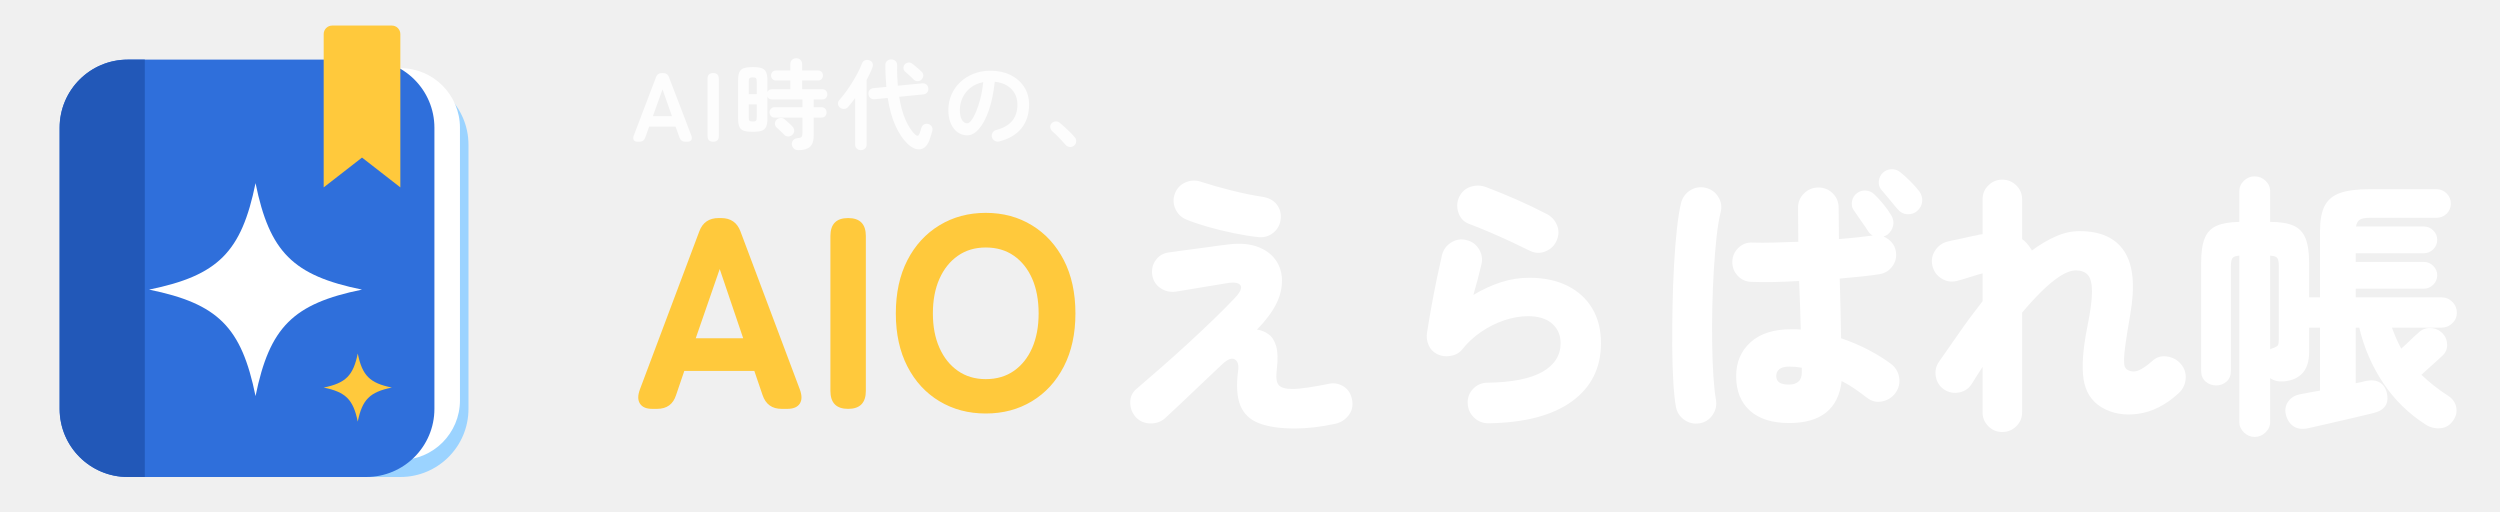
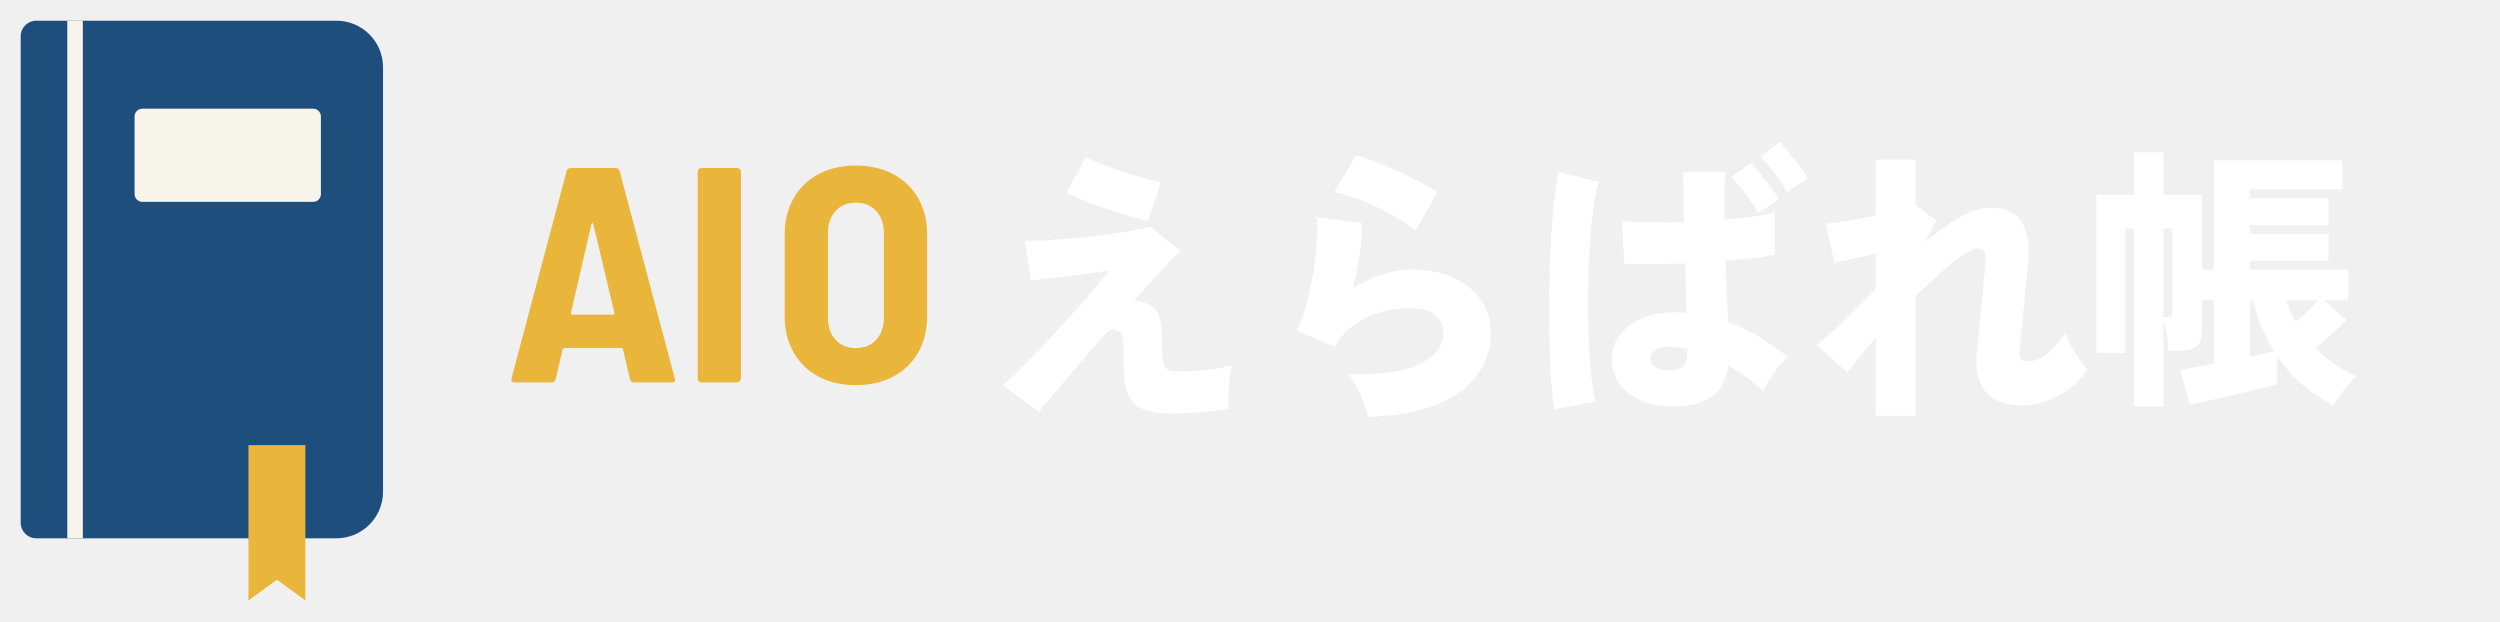
- <svg xmlns="http://www.w3.org/2000/svg" viewBox="0 0 587 120" width="587" height="120" role="img" aria-label="AIOえらばれ帳">
-   <g>
-     <rect x="20" y="18" width="90" height="94" rx="16" fill="#9bd3ff" />
-     <rect x="24" y="16" width="84" height="92" rx="14" fill="#ffffff" />
-     <rect x="14" y="14" width="88" height="98" rx="16" fill="#2f6fdb" />
-     <path d="M30 14 H34 V112 H30 A16 16 0 0 1 14 96 V30 A16 16 0 0 1 30 14 Z" fill="#2258b8" />
-     <path d="M78 6 H92 A2 2 0 0 1 94 8 V44 L85 37 L76 44 V8 A2 2 0 0 1 78 6 Z" fill="#ffc93c" />
-     <path fill="#ffffff" d="M60,43 C63.3,59.2 68.8,64.7 85,68 C68.8,71.3 63.3,76.8 60,93 C56.7,76.8 51.2,71.3 35,68 C51.2,64.7 56.7,59.2 60,43 Z" />
-     <path fill="#ffc93c" d="M84,83 C85.056,88.184 86.816,89.944 92,91 C86.816,92.056 85.056,93.816 84,99 C82.944,93.816 81.184,92.056 76,91 C81.184,89.944 82.944,88.184 84,83 Z" />
+ <svg xmlns="http://www.w3.org/2000/svg" viewBox="0 0 483 120" width="483" height="120" role="img" aria-label="AIOえらばれ帳">
+   <g transform="translate(-21,0)">
+     <path fill="#1E4F7C" d="M28,4 H86 A9,9 0 0 1 95,13 V95 A9,9 0 0 1 86,104 H28 A3,3 0 0 1 25,101 V7 A3,3 0 0 1 28,4 Z" />
+     <rect x="34" y="4" width="3" height="100" fill="#F7F4EC" />
+     <rect x="47" y="21" width="36" height="18" rx="1.5" fill="#F7F4EC" />
+     <path fill="#E9B53B" d="M69,86 H80 V116 L74.5,112 L69,116 Z" />
  </g>
-   <path fill="#ffffffd9" transform="translate(148.00,33.28)" d="M1.73 0Q1.06 0 0.81 -0.39Q0.55 -0.78 0.81 -1.45L6.01 -15.11Q6.36 -16.13 7.46 -16.13H7.65Q8.76 -16.13 9.1 -15.11L14.33 -1.45Q14.58 -0.78 14.32 -0.39Q14.05 0 13.39 0H12.95Q11.87 0 11.52 -1.04L10.62 -3.55H4.42L3.53 -1.04Q3.18 0 2.1 0ZM5.3 -6.01H9.77L7.56 -12.3ZM19.45 0Q18.13 0 18.13 -1.36V-14.77Q18.13 -16.13 19.45 -16.13Q20.78 -16.13 20.78 -14.77V-1.36Q20.78 0 19.45 0ZM39.47 1.98Q38.75 1.98 38.37 1.59Q37.99 1.2 37.92 0.62Q37.88 0.02 38.26 -0.38Q38.64 -0.78 39.21 -0.83Q39.95 -0.9 40.18 -1.12Q40.41 -1.34 40.41 -1.98V-5.67H33.91Q33.34 -5.67 33.02 -6.02Q32.69 -6.38 32.69 -6.89Q32.69 -7.4 33.02 -7.75Q33.34 -8.11 33.91 -8.11H40.41V-9.93H33.27Q32.49 -9.93 32.19 -10.58V-5.44Q32.19 -4.22 31.9 -3.54Q31.61 -2.86 30.87 -2.59Q30.14 -2.33 28.75 -2.33Q27.37 -2.33 26.62 -2.59Q25.87 -2.86 25.59 -3.54Q25.3 -4.22 25.3 -5.44V-14.4Q25.3 -15.62 25.59 -16.3Q25.87 -16.98 26.62 -17.26Q27.37 -17.53 28.75 -17.53Q30.14 -17.53 30.87 -17.26Q31.61 -16.98 31.9 -16.3Q32.19 -15.62 32.19 -14.4V-11.68Q32.49 -12.33 33.27 -12.33H37.56V-14.38H34.21Q33.68 -14.38 33.36 -14.72Q33.04 -15.07 33.04 -15.55Q33.04 -16.06 33.36 -16.39Q33.68 -16.73 34.21 -16.73H37.56V-18.2Q37.56 -18.85 37.96 -19.23Q38.36 -19.61 38.94 -19.61Q39.54 -19.61 39.94 -19.23Q40.34 -18.85 40.34 -18.2V-16.73H44.05Q44.61 -16.73 44.92 -16.39Q45.23 -16.06 45.23 -15.55Q45.23 -15.07 44.92 -14.72Q44.61 -14.38 44.05 -14.38H40.34V-12.33H45.07Q45.62 -12.33 45.94 -11.98Q46.26 -11.64 46.26 -11.13Q46.26 -10.62 45.94 -10.28Q45.62 -9.93 45.07 -9.93H43.06V-8.11H44.86Q45.43 -8.11 45.76 -7.75Q46.08 -7.4 46.08 -6.89Q46.08 -6.38 45.76 -6.02Q45.43 -5.67 44.86 -5.67H43.06V-1.41Q43.06 0.37 42.19 1.18Q41.31 1.98 39.47 1.98ZM36.13 -1.64Q35.94 -1.84 35.6 -2.18Q35.25 -2.51 34.91 -2.83Q34.56 -3.16 34.35 -3.34Q33.96 -3.69 33.95 -4.23Q33.94 -4.77 34.31 -5.14Q34.7 -5.55 35.27 -5.59Q35.85 -5.62 36.29 -5.23Q36.47 -5.07 36.81 -4.76Q37.14 -4.45 37.49 -4.15Q37.83 -3.85 37.99 -3.66Q38.43 -3.23 38.48 -2.66Q38.52 -2.1 38.09 -1.66Q37.69 -1.27 37.11 -1.24Q36.52 -1.22 36.13 -1.64ZM28.75 -4.75Q29.33 -4.75 29.5 -4.93Q29.68 -5.11 29.68 -5.76V-8.76H27.81V-5.76Q27.81 -5.11 27.99 -4.93Q28.18 -4.75 28.75 -4.75ZM27.81 -11.17H29.68V-14.08Q29.68 -14.72 29.5 -14.92Q29.33 -15.11 28.75 -15.11Q28.18 -15.11 27.99 -14.92Q27.81 -14.72 27.81 -14.08ZM65.02 0.41Q63.48 -1.08 62.27 -3.72Q61.06 -6.36 60.43 -10.28L57.39 -9.98Q56.79 -9.91 56.38 -10.25Q55.96 -10.6 55.92 -11.15Q55.85 -11.7 56.17 -12.12Q56.49 -12.53 57.09 -12.58L60.11 -12.88Q60.02 -14.05 59.95 -15.32Q59.88 -16.59 59.88 -17.97Q59.88 -18.62 60.27 -18.97Q60.66 -19.33 61.24 -19.33Q61.84 -19.33 62.24 -18.97Q62.65 -18.62 62.65 -17.95Q62.62 -16.66 62.67 -15.45Q62.71 -14.24 62.81 -13.16L68.5 -13.71Q69.1 -13.78 69.51 -13.44Q69.93 -13.11 69.97 -12.56Q70.04 -11.98 69.71 -11.58Q69.37 -11.17 68.77 -11.11L63.13 -10.55Q63.66 -7.26 64.66 -5.05Q65.66 -2.83 66.86 -1.7Q67.58 -1.01 67.92 -1.94Q68.04 -2.23 68.14 -2.6Q68.24 -2.97 68.34 -3.27Q68.52 -3.87 69.03 -4.1Q69.53 -4.33 70.04 -4.15Q70.59 -3.94 70.82 -3.49Q71.06 -3.04 70.89 -2.44Q70.76 -2 70.58 -1.43Q70.41 -0.85 70.23 -0.37Q69.47 1.59 68.05 1.77Q66.63 1.96 65.02 0.41ZM54.12 1.98Q53.57 1.98 53.18 1.62Q52.78 1.27 52.78 0.65V-10.23Q51.96 -9.1 51.13 -8.16Q50.73 -7.72 50.19 -7.7Q49.65 -7.67 49.19 -8.04Q48.82 -8.36 48.76 -8.87Q48.71 -9.38 49.08 -9.79Q49.81 -10.62 50.6 -11.69Q51.38 -12.76 52.1 -13.93Q52.83 -15.09 53.42 -16.23Q54.01 -17.37 54.37 -18.34Q54.6 -18.94 55.11 -19.13Q55.62 -19.33 56.15 -19.12Q56.68 -18.92 56.87 -18.46Q57.07 -17.99 56.84 -17.42Q56.59 -16.73 56.23 -15.99Q55.87 -15.25 55.48 -14.49V0.65Q55.48 1.27 55.09 1.62Q54.7 1.98 54.12 1.98ZM68.36 -14.58Q67.99 -14.22 67.45 -14.22Q66.91 -14.22 66.52 -14.61Q66.29 -14.86 65.91 -15.21Q65.53 -15.55 65.15 -15.9Q64.77 -16.24 64.51 -16.47Q64.14 -16.8 64.13 -17.29Q64.12 -17.79 64.44 -18.16Q64.79 -18.55 65.31 -18.59Q65.83 -18.64 66.26 -18.29Q66.52 -18.09 66.94 -17.73Q67.37 -17.37 67.78 -17.02Q68.2 -16.66 68.41 -16.43Q68.82 -16.01 68.79 -15.49Q68.75 -14.98 68.36 -14.58ZM86.63 -0.07Q86.05 0.07 85.55 -0.23Q85.04 -0.53 84.9 -1.08Q84.76 -1.64 85.06 -2.13Q85.36 -2.63 85.92 -2.76Q88.47 -3.43 89.68 -4.93Q90.89 -6.43 90.89 -8.73Q90.89 -10.18 90.25 -11.34Q89.6 -12.49 88.42 -13.2Q87.23 -13.92 85.57 -14.08Q85.16 -10.21 84.18 -7.38Q83.2 -4.56 81.87 -3.03Q80.55 -1.5 79.1 -1.5Q77.88 -1.5 76.86 -2.21Q75.85 -2.93 75.26 -4.26Q74.67 -5.6 74.67 -7.46Q74.67 -9.38 75.4 -11.05Q76.12 -12.72 77.46 -13.99Q78.8 -15.25 80.61 -15.97Q82.41 -16.68 84.58 -16.68Q87.21 -16.68 89.25 -15.68Q91.28 -14.68 92.46 -12.89Q93.63 -11.11 93.63 -8.73Q93.63 -5.39 91.85 -3.17Q90.06 -0.94 86.63 -0.07ZM79.12 -4.33Q79.53 -4.33 80.08 -5.03Q80.62 -5.74 81.17 -7.03Q81.72 -8.32 82.18 -10.08Q82.64 -11.84 82.87 -13.99Q81.08 -13.64 79.86 -12.66Q78.64 -11.68 78.01 -10.33Q77.39 -8.99 77.37 -7.51Q77.37 -5.94 77.86 -5.14Q78.36 -4.33 79.12 -4.33ZM104.19 0.92Q103.75 1.29 103.17 1.23Q102.6 1.18 102.21 0.74Q101.86 0.32 101.28 -0.29Q100.71 -0.9 100.1 -1.51Q99.49 -2.12 99.03 -2.51Q98.66 -2.86 98.6 -3.4Q98.54 -3.94 98.91 -4.33Q99.3 -4.72 99.82 -4.77Q100.34 -4.82 100.78 -4.49Q101.28 -4.1 101.96 -3.48Q102.64 -2.86 103.3 -2.2Q103.96 -1.54 104.35 -1.06Q104.74 -0.62 104.69 -0.05Q104.65 0.53 104.19 0.92Z" />
-   <path fill="#ffc93c" transform="translate(148.00,96.00)" d="M5.12 0Q3.07 0 2.27 -1.22Q1.47 -2.43 2.24 -4.54L16.19 -41.66Q17.34 -44.8 20.74 -44.8H21.31Q24.7 -44.8 25.86 -41.66L39.81 -4.54Q40.58 -2.43 39.78 -1.22Q38.98 0 36.86 0H35.52Q32.13 0 31.04 -3.26L29.12 -8.9H12.67L10.75 -3.26Q9.73 0 6.27 0ZM15.36 -16.58H26.5L20.99 -32.83ZM51.14 0Q46.98 0 46.98 -4.22V-40.58Q46.98 -44.8 51.14 -44.8Q55.3 -44.8 55.3 -40.58V-4.22Q55.3 0 51.14 0ZM83.46 1.09Q77.38 1.09 72.58 -1.79Q67.78 -4.67 65.06 -9.95Q62.34 -15.23 62.34 -22.4Q62.34 -29.63 65.06 -34.91Q67.78 -40.19 72.58 -43.1Q77.38 -46.02 83.46 -46.02Q89.54 -46.02 94.3 -43.1Q99.07 -40.19 101.79 -34.91Q104.51 -29.63 104.51 -22.4Q104.51 -15.23 101.79 -9.95Q99.07 -4.67 94.3 -1.79Q89.54 1.09 83.46 1.09ZM83.46 -6.98Q87.3 -6.98 90.08 -8.93Q92.86 -10.88 94.37 -14.34Q95.87 -17.79 95.87 -22.4Q95.87 -27.07 94.37 -30.53Q92.86 -33.98 90.08 -35.94Q87.3 -37.89 83.46 -37.89Q79.68 -37.89 76.9 -35.94Q74.11 -33.98 72.58 -30.53Q71.04 -27.07 71.04 -22.4Q71.04 -17.79 72.58 -14.34Q74.11 -10.88 76.9 -8.93Q79.68 -6.98 83.46 -6.98Z" />
-   <path fill="#ffffff" transform="translate(258.53,96.00)" d="M45.5 4.61Q40.32 4.61 37.12 3.39Q33.92 2.18 32.7 -0.8Q31.49 -3.78 32.19 -9.02Q32.45 -11.01 31.39 -11.62Q30.34 -12.22 28.54 -10.56Q27.39 -9.47 25.66 -7.84Q23.94 -6.21 21.98 -4.35Q20.03 -2.5 18.21 -0.77Q16.38 0.96 15.04 2.18Q13.63 3.46 11.58 3.42Q9.54 3.39 8.19 1.98Q6.85 0.51 6.85 -1.5Q6.85 -3.52 8.38 -4.74Q11.01 -6.98 14.14 -9.73Q17.28 -12.48 20.48 -15.42Q23.68 -18.37 26.5 -21.09Q29.31 -23.81 31.3 -25.92Q33.34 -28.03 32.74 -28.99Q32.13 -29.95 29.5 -29.5L17.54 -27.52Q15.55 -27.26 13.95 -28.35Q12.35 -29.44 12.03 -31.36Q11.71 -33.34 12.83 -34.91Q13.95 -36.48 15.94 -36.74Q21.12 -37.44 23.94 -37.82Q26.75 -38.21 28 -38.37Q29.25 -38.53 29.5 -38.56Q29.76 -38.59 29.76 -38.59Q34.18 -39.17 37.25 -37.86Q40.32 -36.54 41.63 -33.89Q42.94 -31.23 42.24 -27.78Q41.54 -24.32 38.4 -20.61Q38.08 -20.16 37.57 -19.65Q37.06 -19.14 36.61 -18.62Q38.21 -18.37 39.39 -17.47Q40.58 -16.58 41.12 -14.69Q41.66 -12.8 41.28 -9.41Q40.9 -6.53 41.7 -5.6Q42.5 -4.67 44.86 -4.67Q46.34 -4.67 48.67 -5.02Q51.01 -5.38 53.18 -5.82Q55.17 -6.34 56.86 -5.31Q58.56 -4.29 58.94 -2.11Q59.33 0 58.08 1.57Q56.83 3.14 54.91 3.52Q49.86 4.61 45.5 4.61ZM36.99 -40.32Q34.43 -40.58 31.17 -41.25Q27.9 -41.92 24.93 -42.78Q21.95 -43.65 20.1 -44.42Q18.3 -45.12 17.47 -46.91Q16.64 -48.7 17.34 -50.56Q18.05 -52.42 19.84 -53.18Q21.63 -53.95 23.49 -53.31Q26.62 -52.29 30.56 -51.3Q34.5 -50.3 37.89 -49.79Q40.06 -49.47 41.22 -48.03Q42.37 -46.59 42.18 -44.61Q41.98 -42.62 40.48 -41.38Q38.98 -40.13 36.99 -40.32ZM90.94 3.39Q88.96 3.39 87.55 2.02Q86.14 0.64 86.08 -1.34Q86.02 -3.33 87.39 -4.74Q88.77 -6.14 90.75 -6.14Q99.39 -6.27 103.65 -8.7Q107.9 -11.14 107.9 -15.42Q107.9 -18.24 105.92 -20Q103.94 -21.76 100.22 -21.76Q97.54 -21.76 94.69 -20.8Q91.84 -19.84 89.25 -18.08Q86.66 -16.32 84.74 -13.89Q83.71 -12.67 81.98 -12.42Q80.26 -12.16 78.91 -12.86Q77.5 -13.57 76.9 -14.98Q76.29 -16.38 76.54 -17.92Q76.99 -20.8 77.6 -24.19Q78.21 -27.58 78.88 -30.78Q79.55 -33.98 80.06 -36.16Q80.58 -38.08 82.27 -39.1Q83.97 -40.13 85.82 -39.62Q87.74 -39.17 88.77 -37.44Q89.79 -35.71 89.28 -33.79Q88.51 -30.53 87.42 -26.75Q90.62 -28.67 93.89 -29.73Q97.15 -30.78 100.54 -30.78Q105.73 -30.78 109.5 -28.9Q113.28 -27.01 115.33 -23.58Q117.38 -20.16 117.38 -15.42Q117.38 -6.72 110.56 -1.76Q103.74 3.2 90.94 3.39ZM100.8 -37.06Q98.88 -38.02 96.35 -39.2Q93.82 -40.38 91.2 -41.5Q88.58 -42.62 86.34 -43.46Q84.54 -44.16 83.9 -46.08Q83.26 -48 84.1 -49.79Q84.99 -51.58 86.82 -52.16Q88.64 -52.74 90.5 -52.03Q93.89 -50.75 97.54 -49.15Q101.18 -47.55 104.51 -45.82Q106.24 -44.99 107.01 -43.23Q107.78 -41.47 107.01 -39.62Q106.3 -37.82 104.45 -37.02Q102.59 -36.22 100.8 -37.06ZM161.54 3.33Q155.58 3.33 152.35 0.42Q149.12 -2.5 149.12 -7.68Q149.12 -12.61 152.51 -15.65Q155.9 -18.69 161.98 -18.69Q162.56 -18.69 163.14 -18.69Q163.71 -18.69 164.29 -18.62Q164.22 -21.18 164.13 -24.06Q164.03 -26.94 163.9 -30.02Q157.18 -29.63 152.64 -29.82Q150.72 -29.89 149.44 -31.3Q148.16 -32.7 148.22 -34.62Q148.29 -36.54 149.7 -37.86Q151.1 -39.17 153.02 -39.04Q154.94 -38.98 157.76 -39.04Q160.58 -39.1 163.71 -39.23Q163.71 -41.34 163.68 -43.36Q163.65 -45.38 163.65 -47.23Q163.65 -49.22 165.06 -50.59Q166.46 -51.97 168.45 -51.97Q170.43 -51.97 171.81 -50.59Q173.18 -49.22 173.18 -47.23Q173.18 -45.5 173.22 -43.65Q173.25 -41.79 173.25 -39.87Q175.74 -40.06 177.79 -40.29Q179.84 -40.51 181.18 -40.7Q180.42 -41.15 180.1 -41.73Q179.58 -42.56 178.46 -44.13Q177.34 -45.7 176.64 -46.78Q176.13 -47.55 176.32 -48.74Q176.51 -49.92 177.54 -50.69Q178.43 -51.33 179.55 -51.26Q180.67 -51.2 181.5 -50.43Q182.46 -49.54 183.65 -48.1Q184.83 -46.66 185.54 -45.44Q186.24 -44.29 185.98 -43.04Q185.73 -41.79 184.64 -40.9Q184.45 -40.77 184.22 -40.67Q184 -40.58 183.74 -40.45Q184.83 -40 185.63 -39.1Q186.43 -38.21 186.62 -36.93Q186.94 -35.07 185.82 -33.5Q184.7 -31.94 182.78 -31.62Q181.18 -31.36 178.75 -31.1Q176.32 -30.85 173.44 -30.59Q173.57 -26.75 173.63 -23.14Q173.7 -19.52 173.76 -16.58Q177.34 -15.36 180.35 -13.76Q183.36 -12.16 185.47 -10.56Q187.07 -9.34 187.39 -7.39Q187.71 -5.44 186.56 -3.78Q185.41 -2.18 183.46 -1.76Q181.5 -1.34 179.9 -2.56Q178.5 -3.65 177.02 -4.67Q175.55 -5.7 173.89 -6.53Q172.74 3.33 161.54 3.33ZM140.54 3.39Q138.56 3.71 136.96 2.59Q135.36 1.47 134.98 -0.45Q134.59 -2.56 134.37 -6.24Q134.14 -9.92 134.11 -14.5Q134.08 -19.07 134.18 -24.03Q134.27 -28.99 134.53 -33.66Q134.78 -38.34 135.2 -42.18Q135.62 -46.02 136.19 -48.38Q136.7 -50.3 138.37 -51.33Q140.03 -52.35 141.95 -51.9Q143.87 -51.46 144.93 -49.76Q145.98 -48.06 145.47 -46.14Q144.9 -43.84 144.51 -40.29Q144.13 -36.74 143.87 -32.51Q143.62 -28.29 143.52 -23.84Q143.42 -19.39 143.49 -15.2Q143.55 -11.01 143.78 -7.62Q144 -4.22 144.38 -2.11Q144.7 -0.19 143.58 1.44Q142.46 3.07 140.54 3.39ZM191.62 -46.46Q190.66 -45.63 189.31 -45.7Q187.97 -45.76 187.07 -46.85Q186.43 -47.55 185.22 -49.06Q184 -50.56 183.1 -51.58Q182.53 -52.29 182.62 -53.47Q182.72 -54.66 183.62 -55.49Q184.38 -56.19 185.54 -56.26Q186.69 -56.32 187.58 -55.62Q188.67 -54.78 189.98 -53.47Q191.3 -52.16 192.13 -51.07Q192.9 -49.98 192.8 -48.7Q192.7 -47.42 191.62 -46.46ZM161.54 -5.7Q162.94 -5.7 163.74 -6.4Q164.54 -7.1 164.54 -8.64V-9.66Q163.78 -9.79 163.04 -9.86Q162.3 -9.92 161.54 -9.92Q160 -9.92 159.26 -9.31Q158.53 -8.7 158.53 -7.74Q158.53 -6.72 159.23 -6.21Q159.94 -5.7 161.54 -5.7ZM211.58 5.44Q209.73 5.44 208.35 4.1Q206.98 2.75 206.98 0.83V-9.86Q206.27 -8.77 205.66 -7.81Q205.06 -6.85 204.54 -6.02Q203.52 -4.29 201.57 -3.87Q199.62 -3.46 197.95 -4.54Q196.35 -5.63 196 -7.58Q195.65 -9.54 196.8 -11.14Q198.78 -13.95 201.38 -17.7Q203.97 -21.44 206.98 -25.28V-31.81Q206.14 -31.62 204.86 -31.2Q203.58 -30.78 202.46 -30.46Q201.34 -30.14 200.9 -30.02Q198.98 -29.57 197.31 -30.62Q195.65 -31.68 195.2 -33.6Q194.75 -35.52 195.84 -37.18Q196.93 -38.85 198.85 -39.3Q199.55 -39.49 200.86 -39.74Q202.18 -40 203.52 -40.32Q204.86 -40.64 205.7 -40.77Q206.02 -40.9 206.37 -40.93Q206.72 -40.96 206.98 -41.02V-49.22Q206.98 -51.14 208.35 -52.48Q209.73 -53.82 211.58 -53.82Q213.5 -53.82 214.88 -52.48Q216.26 -51.14 216.26 -49.22V-39.87Q217.41 -39.04 218.24 -37.7Q218.37 -37.57 218.43 -37.44Q218.5 -37.31 218.56 -37.18Q221.31 -39.23 224.13 -40.48Q226.94 -41.73 229.76 -41.73Q237.18 -41.73 240.29 -36.93Q243.39 -32.13 241.66 -22.21Q240.9 -17.79 240.54 -15.26Q240.19 -12.74 240.19 -11.49Q240.19 -10.24 240.42 -9.79Q240.64 -9.34 241.02 -9.15Q242.3 -8.45 243.68 -9.06Q245.06 -9.66 246.85 -11.26Q248.32 -12.61 250.34 -12.29Q252.35 -11.97 253.57 -10.5Q254.85 -8.96 254.66 -6.98Q254.46 -4.99 252.99 -3.65Q248.51 0.45 243.58 1.15Q238.66 1.86 234.88 -0.38Q231.36 -2.56 230.69 -6.98Q230.02 -11.39 231.55 -19.14Q232.7 -24.77 232.67 -27.62Q232.64 -30.46 231.65 -31.49Q230.66 -32.51 228.93 -32.51Q227.26 -32.51 225.18 -31.17Q223.1 -29.82 220.83 -27.58Q218.56 -25.34 216.26 -22.59V0.83Q216.26 2.75 214.88 4.1Q213.5 5.44 211.58 5.44ZM270.85 6.59Q269.44 6.59 268.35 5.54Q267.26 4.48 267.26 3.07V-35.97Q265.98 -35.9 265.63 -35.36Q265.28 -34.82 265.28 -33.41V-8.9Q265.28 -7.3 264.26 -6.4Q263.23 -5.5 261.82 -5.5Q260.42 -5.5 259.36 -6.4Q258.3 -7.3 258.3 -8.9V-34.37Q258.3 -38.02 259.14 -40.06Q259.97 -42.11 261.92 -42.98Q263.87 -43.84 267.26 -43.9V-51.07Q267.26 -52.54 268.35 -53.57Q269.44 -54.59 270.85 -54.59Q272.32 -54.59 273.41 -53.57Q274.5 -52.54 274.5 -51.07V-43.9Q277.95 -43.9 279.94 -43.04Q281.92 -42.18 282.78 -40.1Q283.65 -38.02 283.65 -34.37V-26.18H286.21V-41.79Q286.21 -45.44 287.26 -47.58Q288.32 -49.73 290.85 -50.66Q293.38 -51.58 297.86 -51.58H313.54Q314.94 -51.58 315.94 -50.59Q316.93 -49.6 316.93 -48.19Q316.93 -46.78 315.94 -45.82Q314.94 -44.86 313.54 -44.86H297.86Q296.26 -44.86 295.55 -44.42Q294.85 -43.97 294.66 -42.82H310.59Q311.87 -42.82 312.8 -41.89Q313.73 -40.96 313.73 -39.68Q313.73 -38.4 312.8 -37.47Q311.87 -36.54 310.59 -36.54H294.59V-34.5H310.59Q311.87 -34.5 312.8 -33.57Q313.73 -32.64 313.73 -31.36Q313.73 -30.08 312.8 -29.15Q311.87 -28.22 310.59 -28.22H294.59V-26.18H314.75Q316.22 -26.18 317.28 -25.12Q318.34 -24.06 318.34 -22.59Q318.34 -21.12 317.28 -20.1Q316.22 -19.07 314.75 -19.07H303.1Q304.06 -16.38 305.28 -14.14Q306.37 -15.1 307.52 -16.22Q308.67 -17.34 309.31 -17.86Q310.46 -19.01 312.1 -18.98Q313.73 -18.94 314.94 -17.79Q316.03 -16.64 316.06 -15.07Q316.1 -13.5 314.88 -12.42Q314.5 -12.03 313.63 -11.26Q312.77 -10.5 311.78 -9.6Q310.78 -8.7 310.02 -8Q311.36 -6.72 312.93 -5.47Q314.5 -4.22 316.29 -3.07Q317.82 -2.11 318.18 -0.45Q318.53 1.22 317.5 2.69Q316.42 4.35 314.56 4.54Q312.7 4.74 311.04 3.71Q304.96 -0.19 301.02 -6.11Q297.09 -12.03 295.42 -19.07H294.59V-6.02Q295.23 -6.14 295.81 -6.27Q296.38 -6.4 296.9 -6.53Q298.94 -6.98 300.22 -6.21Q301.5 -5.44 301.89 -3.78Q302.78 0.06 298.62 1.02Q296.77 1.47 293.92 2.14Q291.07 2.82 288.22 3.46Q285.38 4.1 283.46 4.54Q281.34 4.99 280 4.1Q278.66 3.2 278.21 1.41Q277.76 -0.32 278.75 -1.73Q279.74 -3.14 281.73 -3.46Q282.75 -3.65 283.87 -3.87Q284.99 -4.1 286.21 -4.29V-19.07H283.65V-13.31Q283.65 -10.18 282.18 -8.48Q280.7 -6.78 277.89 -6.46Q275.78 -6.27 274.5 -7.23V3.07Q274.5 4.48 273.41 5.54Q272.32 6.59 270.85 6.59ZM274.5 -13.95Q274.62 -14.08 274.82 -14.14Q275.01 -14.21 275.2 -14.27Q276.1 -14.59 276.32 -14.94Q276.54 -15.3 276.54 -16.38V-33.41Q276.54 -34.82 276.22 -35.36Q275.9 -35.9 274.5 -35.97Z" />
+   <g transform="translate(97.52,76.76)">
+     <path fill="#E9B53B" transform="translate(0,-2.88)" d="M24.2 -0.59 22.84 -6.39Q22.78 -6.63 22.54 -6.63H11.48Q11.24 -6.63 11.18 -6.39L9.82 -0.59Q9.64 0 9.05 0H1.89Q1.12 0 1.3 -0.77L11.95 -40.83Q12.13 -41.42 12.78 -41.42H21.36Q22.01 -41.42 22.19 -40.83L32.84 -0.77L32.9 -0.53Q32.9 0 32.25 0H25.03Q24.38 0 24.2 -0.59ZM13.08 -13.08H20.89Q21.01 -13.08 21.12 -13.17Q21.24 -13.25 21.18 -13.43L17.1 -30.59Q17.04 -30.83 16.92 -30.83Q16.8 -30.83 16.75 -30.59L12.78 -13.43Q12.72 -13.25 12.84 -13.17Q12.96 -13.08 13.08 -13.08ZM37.28 -0.71V-40.71Q37.28 -41.01 37.48 -41.21Q37.69 -41.42 37.99 -41.42H44.91Q45.21 -41.42 45.41 -41.21Q45.62 -41.01 45.62 -40.71V-0.71Q45.62 -0.41 45.41 -0.21Q45.21 0 44.91 0H37.99Q37.69 0 37.48 -0.21Q37.28 -0.41 37.28 -0.71ZM54.08 -12.84V-28.58Q54.08 -32.54 55.8 -35.56Q57.51 -38.58 60.62 -40.24Q63.73 -41.89 67.81 -41.89Q71.89 -41.89 75.03 -40.24Q78.16 -38.58 79.88 -35.56Q81.6 -32.54 81.6 -28.58V-12.84Q81.6 -8.82 79.88 -5.8Q78.16 -2.78 75.03 -1.12Q71.89 0.53 67.81 0.53Q63.73 0.53 60.62 -1.12Q57.51 -2.78 55.8 -5.8Q54.08 -8.82 54.08 -12.84ZM73.25 -12.49V-28.82Q73.25 -31.48 71.77 -33.11Q70.3 -34.73 67.81 -34.73Q65.38 -34.73 63.9 -33.11Q62.43 -31.48 62.43 -28.82V-12.49Q62.43 -9.88 63.9 -8.25Q65.38 -6.63 67.81 -6.63Q70.3 -6.63 71.77 -8.25Q73.25 -9.88 73.25 -12.49Z" />
+     <path fill="#FFFFFF" transform="translate(89.62,0)" d="M39.31 3.14Q35.78 3.14 33.74 2.3Q31.7 1.46 30.83 -0.53Q29.96 -2.52 29.96 -6.05Q29.96 -8.68 29.88 -10.08Q29.79 -11.48 29.6 -12.07Q29.4 -12.66 29.01 -12.82Q28.11 -13.27 27.47 -12.99Q26.82 -12.71 26.32 -12.1Q23.41 -8.79 20.83 -5.82Q18.26 -2.86 16.38 -0.62Q14.5 1.62 13.61 2.86L6.61 -2.41Q7.95 -3.47 10.05 -5.54Q12.15 -7.62 14.59 -10.19Q17.02 -12.77 19.46 -15.48Q21.9 -18.2 23.94 -20.58Q25.98 -22.96 27.22 -24.53Q25.87 -24.3 23.72 -24Q21.56 -23.69 19.21 -23.41Q16.86 -23.13 14.9 -22.9Q12.94 -22.68 12.04 -22.62L10.86 -30.24Q12.32 -30.18 14.73 -30.32Q17.14 -30.46 19.99 -30.72Q22.85 -30.97 25.73 -31.3Q28.62 -31.64 31.08 -32.09Q33.54 -32.54 35.11 -32.98L40.94 -28.22Q40.04 -27.55 37.58 -24.89Q35.11 -22.23 31.86 -18.59Q32.65 -18.76 33.74 -18.4Q34.83 -18.03 35.5 -17.53Q36.18 -17.02 36.57 -16.27Q36.96 -15.51 37.16 -14.11Q37.35 -12.71 37.35 -10.3Q37.35 -7.84 37.63 -6.69Q37.91 -5.54 38.67 -5.26Q39.42 -4.98 40.71 -4.98Q42.22 -4.98 44.07 -5.12Q45.92 -5.26 47.71 -5.54Q49.5 -5.82 50.85 -6.16Q50.57 -5.26 50.4 -3.7Q50.23 -2.13 50.2 -0.5Q50.18 1.12 50.29 2.24Q48.72 2.52 46.68 2.72Q44.63 2.91 42.67 3.02Q40.71 3.14 39.31 3.14ZM34.61 -34.05Q33.32 -34.33 31.16 -34.97Q29.01 -35.62 26.6 -36.43Q24.19 -37.24 22.12 -38.05Q20.05 -38.86 18.93 -39.54L22.62 -46.42Q23.46 -45.92 25.23 -45.22Q26.99 -44.52 29.18 -43.76Q31.36 -43.01 33.52 -42.42Q35.67 -41.83 37.18 -41.55ZM77.17 3.75Q76.94 2.63 76.36 1.09Q75.77 -0.45 74.96 -1.99Q74.14 -3.53 73.25 -4.54Q82.15 -4.14 86.94 -6.33Q91.73 -8.51 91.73 -12.6Q91.73 -14.67 89.99 -15.96Q88.26 -17.25 85.29 -17.25Q82.82 -17.25 80.05 -16.58Q77.28 -15.9 74.82 -14.25Q72.35 -12.6 70.73 -9.74L63.34 -12.94Q64.46 -14.95 65.24 -17.89Q66.02 -20.83 66.56 -24.02Q67.09 -27.22 67.26 -30.07Q67.42 -32.93 67.26 -34.78L75.94 -33.71Q75.99 -31.02 75.54 -27.72Q75.1 -24.42 74.2 -21.11Q77.06 -22.85 80.05 -23.77Q83.05 -24.7 85.62 -24.7Q90.22 -24.7 93.66 -23.1Q97.1 -21.5 99.01 -18.73Q100.91 -15.96 100.91 -12.43Q100.91 -8.06 98.39 -4.48Q95.87 -0.9 90.61 1.32Q85.34 3.53 77.17 3.75ZM86.41 -32.26Q84.45 -33.77 81.62 -35.34Q78.79 -36.9 75.85 -38.08Q72.91 -39.26 70.67 -39.65L74.82 -46.76Q76.33 -46.37 78.46 -45.56Q80.58 -44.74 82.88 -43.71Q85.18 -42.67 87.19 -41.61Q89.21 -40.54 90.55 -39.65ZM134.68 1.74Q130.03 1.46 127.12 -1.12Q124.21 -3.7 124.26 -7.67Q124.32 -10.02 125.8 -12.01Q127.29 -14 129.95 -15.2Q132.61 -16.41 136.19 -16.41Q136.86 -16.41 137.48 -16.38Q138.1 -16.35 138.71 -16.3Q138.66 -18.31 138.57 -20.75Q138.49 -23.18 138.38 -25.87Q135.13 -25.76 132.05 -25.73Q128.97 -25.7 126.67 -25.82L126.22 -34.16Q128.18 -33.88 131.4 -33.8Q134.62 -33.71 138.21 -33.82Q138.15 -36.23 138.12 -38.67Q138.1 -41.1 138.1 -43.57H146.16Q146.05 -41.5 146.02 -39.14Q145.99 -36.79 146.05 -34.33Q149.18 -34.61 151.79 -34.97Q154.39 -35.34 155.74 -35.78V-27.55Q154.17 -27.22 151.68 -26.94Q149.18 -26.66 146.22 -26.38Q146.33 -23.13 146.47 -20.08Q146.61 -17.02 146.72 -14.56Q149.91 -13.38 152.77 -11.65Q155.62 -9.91 158.26 -7.84Q157.42 -7.11 156.46 -5.91Q155.51 -4.7 154.73 -3.42Q153.94 -2.13 153.55 -1.18Q151.98 -2.63 150.28 -3.89Q148.57 -5.15 146.78 -6.22Q146.22 -1.74 143.11 0.17Q140 2.07 134.68 1.74ZM113.18 2.3Q112.78 0.06 112.53 -3.5Q112.28 -7.06 112.2 -11.34Q112.11 -15.62 112.17 -20.22Q112.22 -24.81 112.45 -29.18Q112.67 -33.54 113.06 -37.27Q113.46 -40.99 113.96 -43.51L121.74 -41.66Q121.13 -39.76 120.68 -36.46Q120.23 -33.15 119.98 -29.09Q119.73 -25.03 119.67 -20.66Q119.62 -16.3 119.76 -12.18Q119.9 -8.06 120.23 -4.68Q120.57 -1.29 121.07 0.84ZM152.54 -35.56Q151.59 -37.35 150.11 -39.31Q148.62 -41.27 147.34 -42.5L151.09 -45.25Q151.82 -44.58 152.88 -43.29Q153.94 -42 154.95 -40.63Q155.96 -39.26 156.52 -38.3ZM158.14 -39.59Q157.19 -41.38 155.68 -43.34Q154.17 -45.3 152.94 -46.54L156.69 -49.28Q157.42 -48.61 158.45 -47.32Q159.49 -46.03 160.5 -44.69Q161.5 -43.34 162.06 -42.39ZM135.3 -5.21Q137.26 -5.21 138.07 -6.02Q138.88 -6.83 138.88 -9.35Q138.1 -9.52 137.28 -9.6Q136.47 -9.69 135.69 -9.74Q134.12 -9.86 132.94 -9.3Q131.77 -8.74 131.71 -7.56Q131.66 -6.44 132.69 -5.82Q133.73 -5.21 135.3 -5.21ZM175.28 3.58V-11.48Q173.43 -9.41 172 -7.67Q170.58 -5.94 169.79 -4.82L163.8 -10.08Q166.15 -11.87 169.09 -14.81Q172.03 -17.75 175.28 -21V-27.78Q172.98 -27.22 170.8 -26.74Q168.62 -26.26 167.27 -25.98L165.59 -33.54Q167.22 -33.66 169.88 -34.1Q172.54 -34.55 175.28 -35.11V-45.92H182.95V-37.13L186.93 -34.16L184.74 -29.96Q188.16 -32.87 191.41 -34.75Q194.66 -36.62 197.4 -36.62Q201.71 -36.62 203.42 -34.02Q205.13 -31.42 204.68 -26.04Q204.57 -24.86 204.34 -22.54Q204.12 -20.22 203.87 -17.5Q203.62 -14.78 203.36 -12.38Q203.11 -9.97 203 -8.68Q202.94 -6.94 204.57 -6.94Q206.7 -6.94 208.57 -8.57Q210.45 -10.19 211.85 -12.54Q212.18 -11.54 212.94 -10.11Q213.7 -8.68 214.59 -7.36Q215.49 -6.05 216.16 -5.38Q214.87 -3.36 212.8 -1.79Q210.73 -0.22 208.4 0.67Q206.08 1.57 203.84 1.57Q193.93 1.57 194.77 -8.34Q194.88 -9.52 195.05 -11.42Q195.22 -13.33 195.44 -15.54Q195.66 -17.75 195.89 -19.91Q196.11 -22.06 196.25 -23.74Q196.39 -25.42 196.45 -26.21Q196.56 -27.61 196.22 -28.2Q195.89 -28.78 194.94 -28.78Q193.98 -28.78 192.11 -27.52Q190.23 -26.26 187.88 -24.16Q185.53 -22.06 182.95 -19.54V3.58Z" />
+     <path fill="#FFFFFF" transform="translate(305.22,-2.31)" d="M9.52 4.1V-30.27H7.87V-6.28H2.29V-36.81H9.52V-45.01H15.22V-36.81H22.72V-22.34H24.95V-43.46H49.8V-37.88H31.92V-36.18H47.14V-30.96H31.92V-29.26H47.14V-24.05H31.92V-22.34H50.97V-16.44H46.23L50.59 -12.61Q49.53 -11.54 47.88 -10.03Q46.23 -8.51 44.63 -7.18Q48.15 -3.67 52.46 -1.76Q51.28 -0.69 50.01 1.01Q48.73 2.71 48.04 3.88Q41.44 0.53 37.19 -5.64V-0.27Q35.91 0.11 33.7 0.67Q31.49 1.22 28.99 1.81Q26.49 2.39 24.18 2.9Q21.87 3.4 20.38 3.72L18.46 -2.98Q19.52 -3.19 21.25 -3.48Q22.98 -3.78 24.95 -4.15V-16.44H22.72V-11.01Q22.72 -8.62 21.73 -7.63Q20.75 -6.65 17.98 -6.65H16.23Q16.17 -8.03 15.88 -9.74Q15.59 -11.44 15.22 -12.77V4.1ZM15.22 -13.19H15.75Q16.49 -13.19 16.73 -13.38Q16.97 -13.57 16.97 -14.31V-30.27H15.22ZM31.92 -5.53Q34.79 -6.12 36.6 -6.6Q35.27 -8.78 34.23 -11.23Q33.2 -13.67 32.51 -16.44H31.92ZM40.75 -12.29Q41.97 -13.3 43.15 -14.39Q44.32 -15.48 45.17 -16.44H38.94Q39.31 -15.32 39.77 -14.28Q40.22 -13.25 40.75 -12.29Z" />
+   </g>
</svg>
